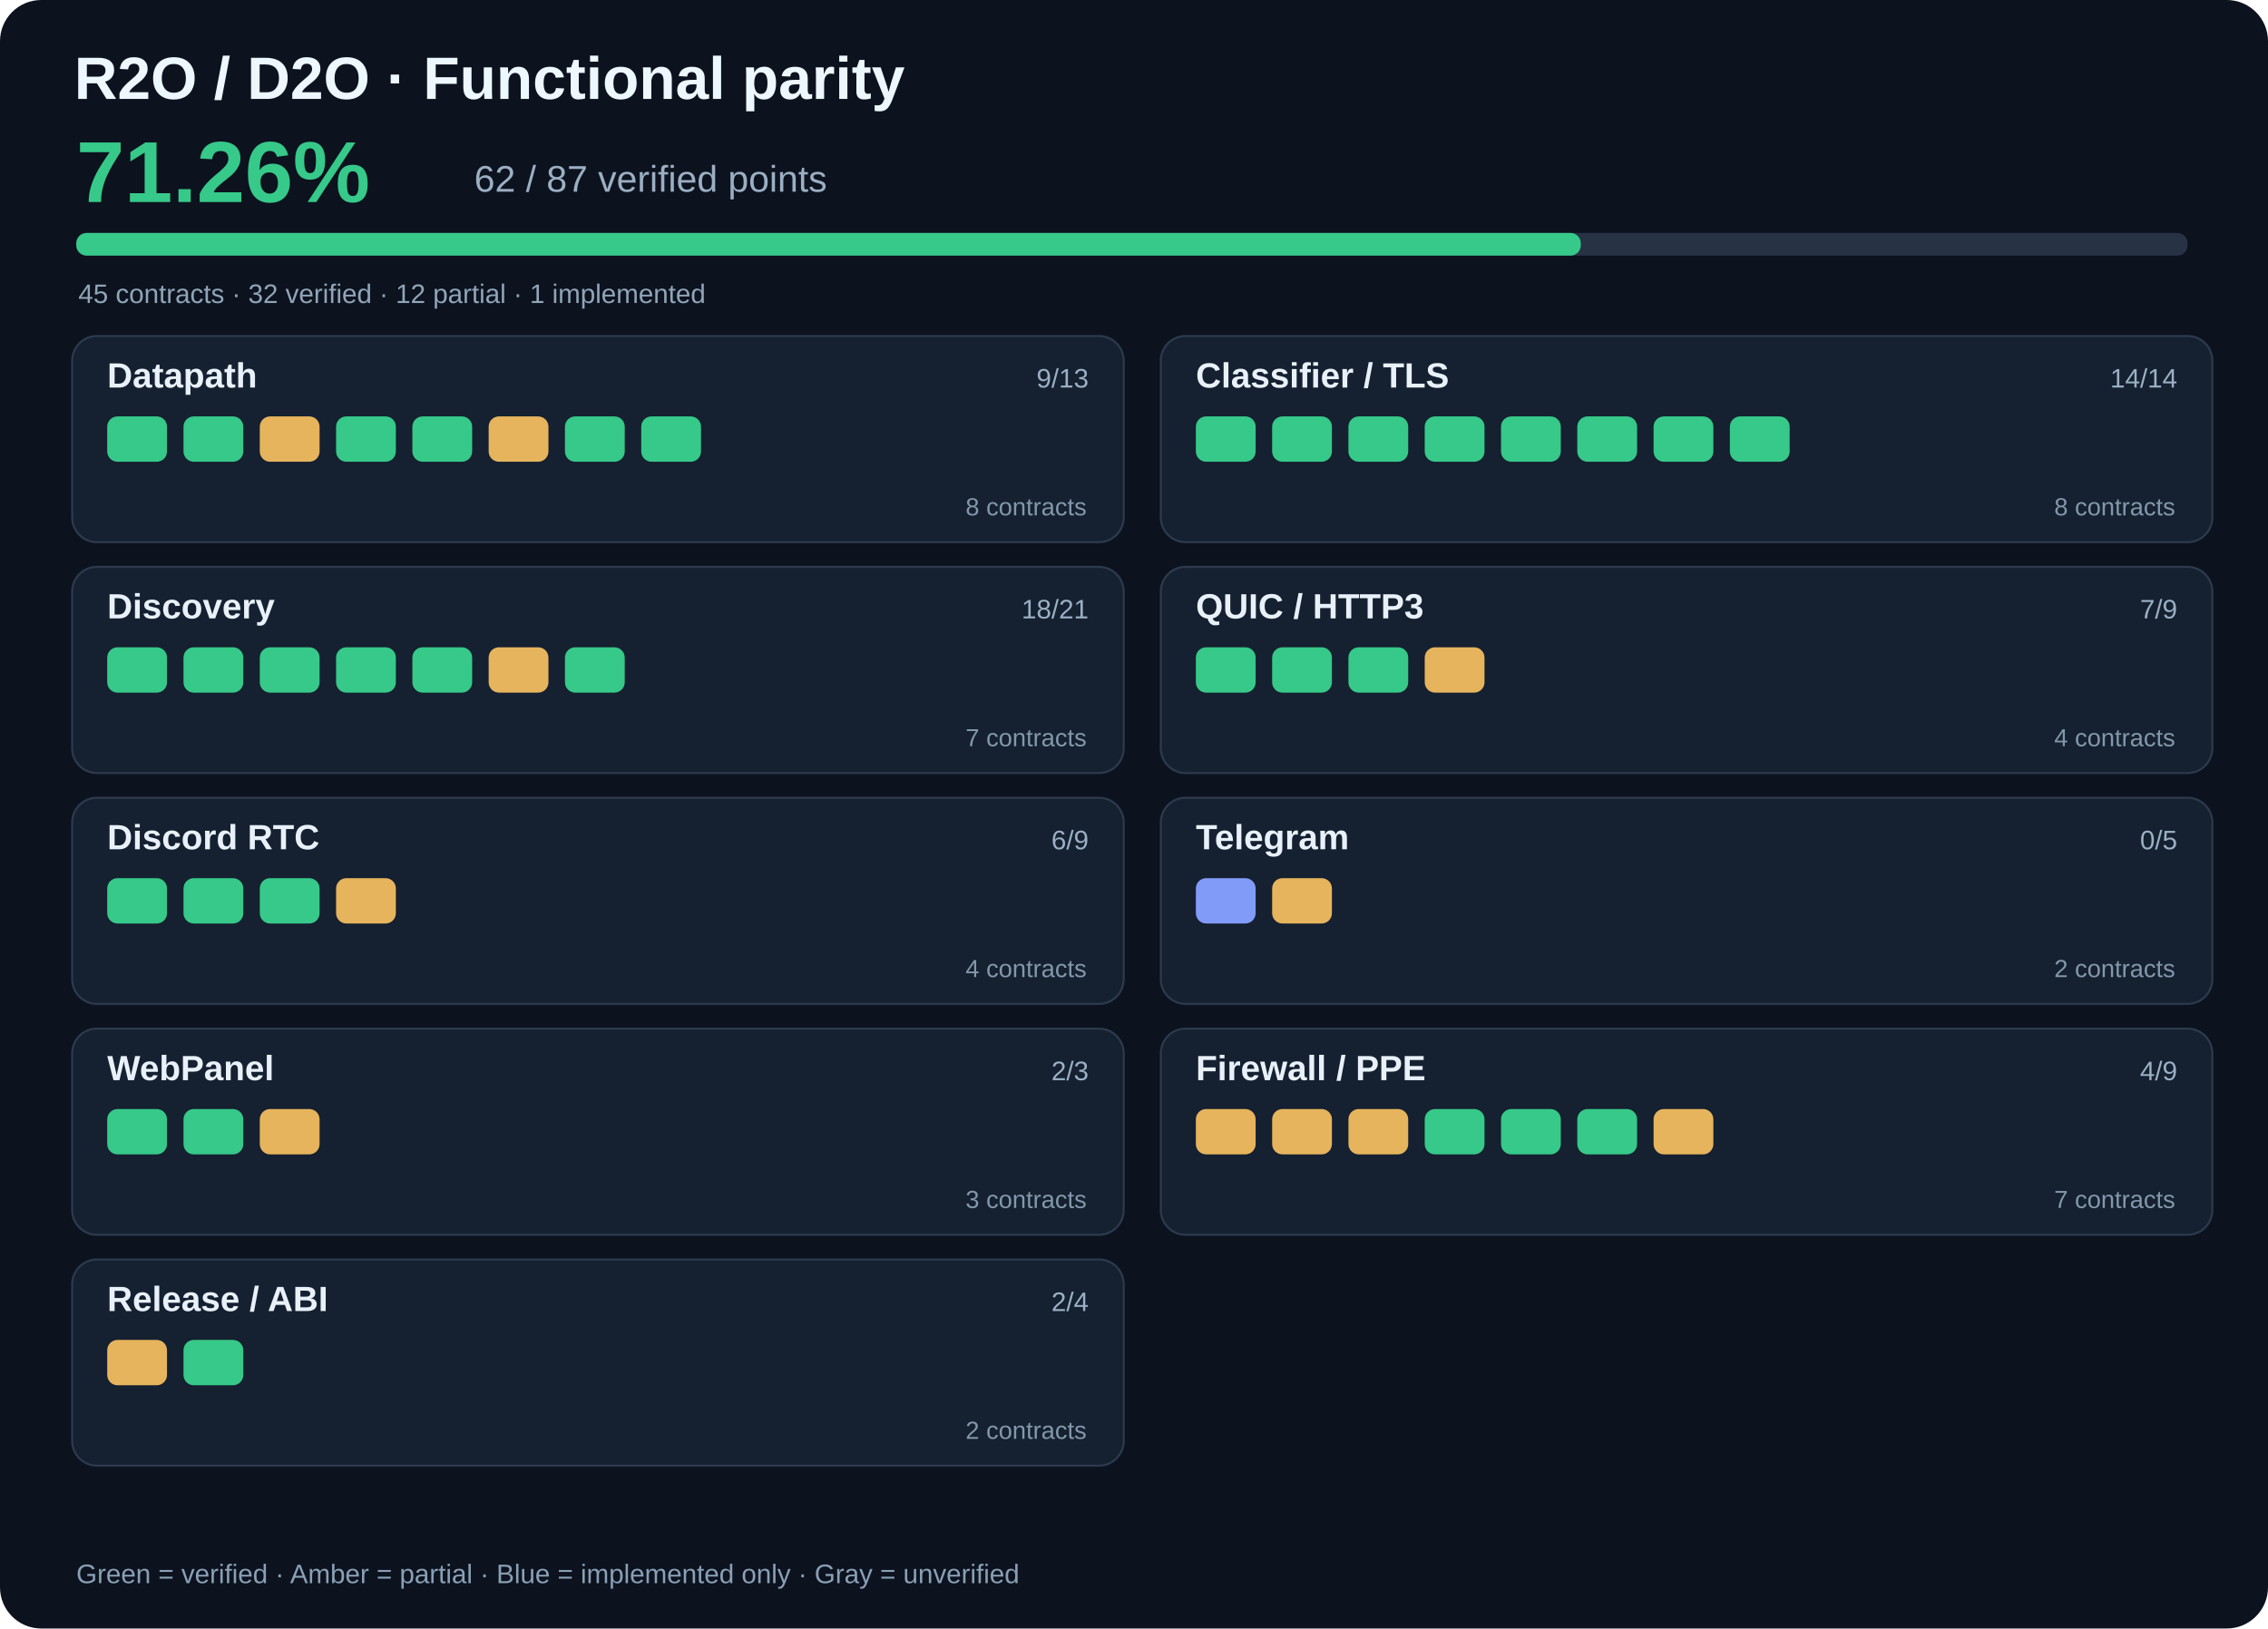
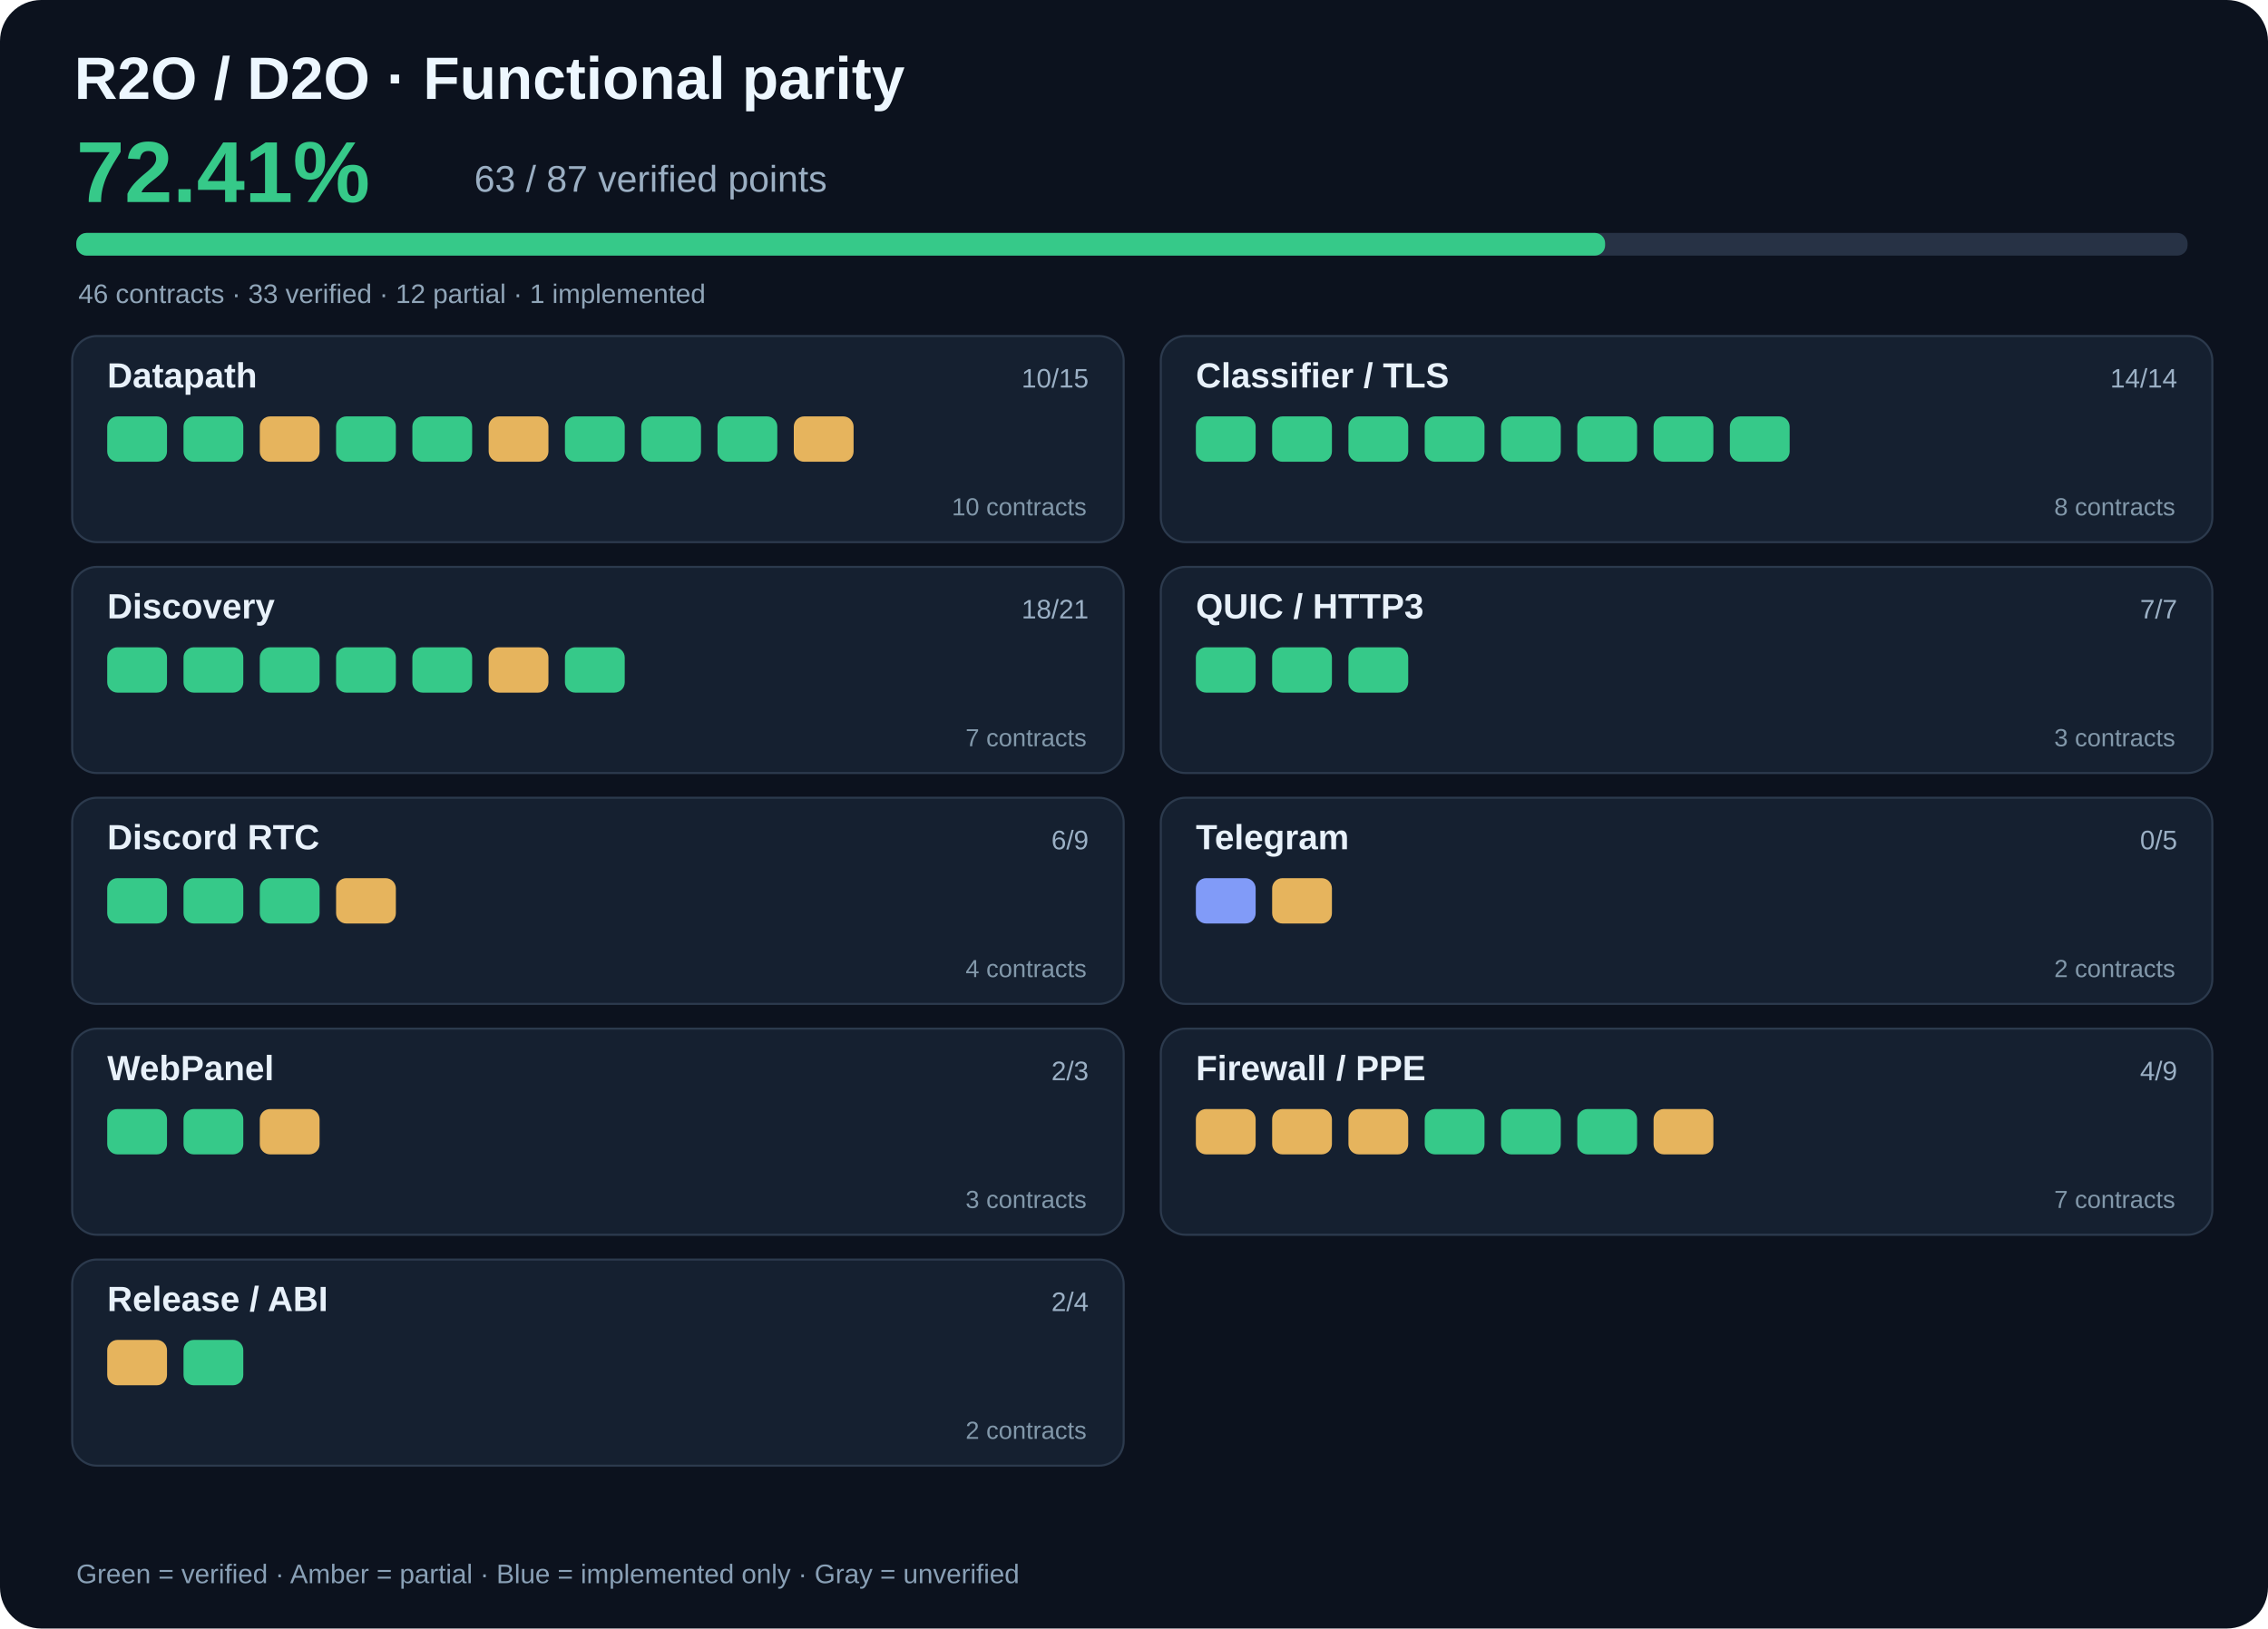
- <svg xmlns="http://www.w3.org/2000/svg" viewBox="0 0 1100 790" width="1100" height="790" role="img" aria-label="R2O parity 71.26%">
+ <svg xmlns="http://www.w3.org/2000/svg" viewBox="0 0 1100 790" width="1100" height="790" role="img" aria-label="R2O parity 72.41%">
  <rect width="1100" height="790" rx="20" fill="#0c121e" />
  <text x="36" y="48" fill="#edf7ff" font-family="Arial,sans-serif" font-size="29" font-weight="700">R2O / D2O · Functional parity</text>
-   <text x="37" y="98" fill="#36c989" font-family="Arial,sans-serif" font-size="42" font-weight="700">71.26%</text>
-   <text x="230" y="93" fill="#9bafc3" font-family="Arial,sans-serif" font-size="18">62 / 87 verified points</text>
+   <text x="37" y="98" fill="#36c989" font-family="Arial,sans-serif" font-size="42" font-weight="700">72.41%</text>
+   <text x="230" y="93" fill="#9bafc3" font-family="Arial,sans-serif" font-size="18">63 / 87 verified points</text>
  <rect x="37" y="113" width="1024" height="11" rx="5" fill="#273245" />
-   <rect x="37" y="113" width="729.7" height="11" rx="5" fill="#36c989" />
-   <text x="38" y="147" fill="#90a5b8" font-family="Arial,sans-serif" font-size="13">45 contracts · 32 verified · 12 partial · 1 implemented</text>
+   <rect x="37" y="113" width="741.5" height="11" rx="5" fill="#36c989" />
+   <text x="38" y="147" fill="#90a5b8" font-family="Arial,sans-serif" font-size="13">46 contracts · 33 verified · 12 partial · 1 implemented</text>
  <rect x="35" y="163" width="510" height="100" rx="12" fill="#152030" stroke="#2c3a4d" />
  <text x="52" y="188" fill="#e8f1fa" font-family="Arial,sans-serif" font-size="17" font-weight="700">Datapath</text>
-   <text x="528" y="188" text-anchor="end" fill="#9bb0c5" font-family="Arial,sans-serif" font-size="13">9/13</text>
+   <text x="528" y="188" text-anchor="end" fill="#9bb0c5" font-family="Arial,sans-serif" font-size="13">10/15</text>
  <rect x="52" y="202" width="29" height="22" rx="5" fill="#36c989" />
  <rect x="89" y="202" width="29" height="22" rx="5" fill="#36c989" />
  <rect x="126" y="202" width="29" height="22" rx="5" fill="#e6b45d" />
  <rect x="163" y="202" width="29" height="22" rx="5" fill="#36c989" />
  <rect x="200" y="202" width="29" height="22" rx="5" fill="#36c989" />
  <rect x="237" y="202" width="29" height="22" rx="5" fill="#e6b45d" />
  <rect x="274" y="202" width="29" height="22" rx="5" fill="#36c989" />
  <rect x="311" y="202" width="29" height="22" rx="5" fill="#36c989" />
-   <text x="527" y="250" text-anchor="end" fill="#8298aa" font-family="Arial,sans-serif" font-size="12">8 contracts</text>
+   <rect x="348" y="202" width="29" height="22" rx="5" fill="#36c989" />
+   <rect x="385" y="202" width="29" height="22" rx="5" fill="#e6b45d" />
+   <text x="527" y="250" text-anchor="end" fill="#8298aa" font-family="Arial,sans-serif" font-size="12">10 contracts</text>
  <rect x="563" y="163" width="510" height="100" rx="12" fill="#152030" stroke="#2c3a4d" />
  <text x="580" y="188" fill="#e8f1fa" font-family="Arial,sans-serif" font-size="17" font-weight="700">Classifier / TLS</text>
  <text x="1056" y="188" text-anchor="end" fill="#9bb0c5" font-family="Arial,sans-serif" font-size="13">14/14</text>
  <rect x="580" y="202" width="29" height="22" rx="5" fill="#36c989" />
  <rect x="617" y="202" width="29" height="22" rx="5" fill="#36c989" />
  <rect x="654" y="202" width="29" height="22" rx="5" fill="#36c989" />
  <rect x="691" y="202" width="29" height="22" rx="5" fill="#36c989" />
  <rect x="728" y="202" width="29" height="22" rx="5" fill="#36c989" />
  <rect x="765" y="202" width="29" height="22" rx="5" fill="#36c989" />
  <rect x="802" y="202" width="29" height="22" rx="5" fill="#36c989" />
  <rect x="839" y="202" width="29" height="22" rx="5" fill="#36c989" />
  <text x="1055" y="250" text-anchor="end" fill="#8298aa" font-family="Arial,sans-serif" font-size="12">8 contracts</text>
  <rect x="35" y="275" width="510" height="100" rx="12" fill="#152030" stroke="#2c3a4d" />
  <text x="52" y="300" fill="#e8f1fa" font-family="Arial,sans-serif" font-size="17" font-weight="700">Discovery</text>
  <text x="528" y="300" text-anchor="end" fill="#9bb0c5" font-family="Arial,sans-serif" font-size="13">18/21</text>
  <rect x="52" y="314" width="29" height="22" rx="5" fill="#36c989" />
  <rect x="89" y="314" width="29" height="22" rx="5" fill="#36c989" />
  <rect x="126" y="314" width="29" height="22" rx="5" fill="#36c989" />
  <rect x="163" y="314" width="29" height="22" rx="5" fill="#36c989" />
  <rect x="200" y="314" width="29" height="22" rx="5" fill="#36c989" />
  <rect x="237" y="314" width="29" height="22" rx="5" fill="#e6b45d" />
  <rect x="274" y="314" width="29" height="22" rx="5" fill="#36c989" />
  <text x="527" y="362" text-anchor="end" fill="#8298aa" font-family="Arial,sans-serif" font-size="12">7 contracts</text>
  <rect x="563" y="275" width="510" height="100" rx="12" fill="#152030" stroke="#2c3a4d" />
  <text x="580" y="300" fill="#e8f1fa" font-family="Arial,sans-serif" font-size="17" font-weight="700">QUIC / HTTP3</text>
-   <text x="1056" y="300" text-anchor="end" fill="#9bb0c5" font-family="Arial,sans-serif" font-size="13">7/9</text>
+   <text x="1056" y="300" text-anchor="end" fill="#9bb0c5" font-family="Arial,sans-serif" font-size="13">7/7</text>
  <rect x="580" y="314" width="29" height="22" rx="5" fill="#36c989" />
  <rect x="617" y="314" width="29" height="22" rx="5" fill="#36c989" />
  <rect x="654" y="314" width="29" height="22" rx="5" fill="#36c989" />
-   <rect x="691" y="314" width="29" height="22" rx="5" fill="#e6b45d" />
-   <text x="1055" y="362" text-anchor="end" fill="#8298aa" font-family="Arial,sans-serif" font-size="12">4 contracts</text>
+   <text x="1055" y="362" text-anchor="end" fill="#8298aa" font-family="Arial,sans-serif" font-size="12">3 contracts</text>
  <rect x="35" y="387" width="510" height="100" rx="12" fill="#152030" stroke="#2c3a4d" />
  <text x="52" y="412" fill="#e8f1fa" font-family="Arial,sans-serif" font-size="17" font-weight="700">Discord RTC</text>
  <text x="528" y="412" text-anchor="end" fill="#9bb0c5" font-family="Arial,sans-serif" font-size="13">6/9</text>
  <rect x="52" y="426" width="29" height="22" rx="5" fill="#36c989" />
  <rect x="89" y="426" width="29" height="22" rx="5" fill="#36c989" />
  <rect x="126" y="426" width="29" height="22" rx="5" fill="#36c989" />
  <rect x="163" y="426" width="29" height="22" rx="5" fill="#e6b45d" />
  <text x="527" y="474" text-anchor="end" fill="#8298aa" font-family="Arial,sans-serif" font-size="12">4 contracts</text>
  <rect x="563" y="387" width="510" height="100" rx="12" fill="#152030" stroke="#2c3a4d" />
  <text x="580" y="412" fill="#e8f1fa" font-family="Arial,sans-serif" font-size="17" font-weight="700">Telegram</text>
  <text x="1056" y="412" text-anchor="end" fill="#9bb0c5" font-family="Arial,sans-serif" font-size="13">0/5</text>
  <rect x="580" y="426" width="29" height="22" rx="5" fill="#819bf8" />
  <rect x="617" y="426" width="29" height="22" rx="5" fill="#e6b45d" />
  <text x="1055" y="474" text-anchor="end" fill="#8298aa" font-family="Arial,sans-serif" font-size="12">2 contracts</text>
  <rect x="35" y="499" width="510" height="100" rx="12" fill="#152030" stroke="#2c3a4d" />
  <text x="52" y="524" fill="#e8f1fa" font-family="Arial,sans-serif" font-size="17" font-weight="700">WebPanel</text>
  <text x="528" y="524" text-anchor="end" fill="#9bb0c5" font-family="Arial,sans-serif" font-size="13">2/3</text>
  <rect x="52" y="538" width="29" height="22" rx="5" fill="#36c989" />
  <rect x="89" y="538" width="29" height="22" rx="5" fill="#36c989" />
  <rect x="126" y="538" width="29" height="22" rx="5" fill="#e6b45d" />
  <text x="527" y="586" text-anchor="end" fill="#8298aa" font-family="Arial,sans-serif" font-size="12">3 contracts</text>
  <rect x="563" y="499" width="510" height="100" rx="12" fill="#152030" stroke="#2c3a4d" />
  <text x="580" y="524" fill="#e8f1fa" font-family="Arial,sans-serif" font-size="17" font-weight="700">Firewall / PPE</text>
  <text x="1056" y="524" text-anchor="end" fill="#9bb0c5" font-family="Arial,sans-serif" font-size="13">4/9</text>
  <rect x="580" y="538" width="29" height="22" rx="5" fill="#e6b45d" />
  <rect x="617" y="538" width="29" height="22" rx="5" fill="#e6b45d" />
  <rect x="654" y="538" width="29" height="22" rx="5" fill="#e6b45d" />
  <rect x="691" y="538" width="29" height="22" rx="5" fill="#36c989" />
  <rect x="728" y="538" width="29" height="22" rx="5" fill="#36c989" />
  <rect x="765" y="538" width="29" height="22" rx="5" fill="#36c989" />
  <rect x="802" y="538" width="29" height="22" rx="5" fill="#e6b45d" />
  <text x="1055" y="586" text-anchor="end" fill="#8298aa" font-family="Arial,sans-serif" font-size="12">7 contracts</text>
  <rect x="35" y="611" width="510" height="100" rx="12" fill="#152030" stroke="#2c3a4d" />
  <text x="52" y="636" fill="#e8f1fa" font-family="Arial,sans-serif" font-size="17" font-weight="700">Release / ABI</text>
  <text x="528" y="636" text-anchor="end" fill="#9bb0c5" font-family="Arial,sans-serif" font-size="13">2/4</text>
  <rect x="52" y="650" width="29" height="22" rx="5" fill="#e6b45d" />
  <rect x="89" y="650" width="29" height="22" rx="5" fill="#36c989" />
  <text x="527" y="698" text-anchor="end" fill="#8298aa" font-family="Arial,sans-serif" font-size="12">2 contracts</text>
  <text x="37" y="768" fill="#89a0b6" font-family="Arial,sans-serif" font-size="13">Green = verified · Amber = partial · Blue = implemented only · Gray = unverified</text>
</svg>
